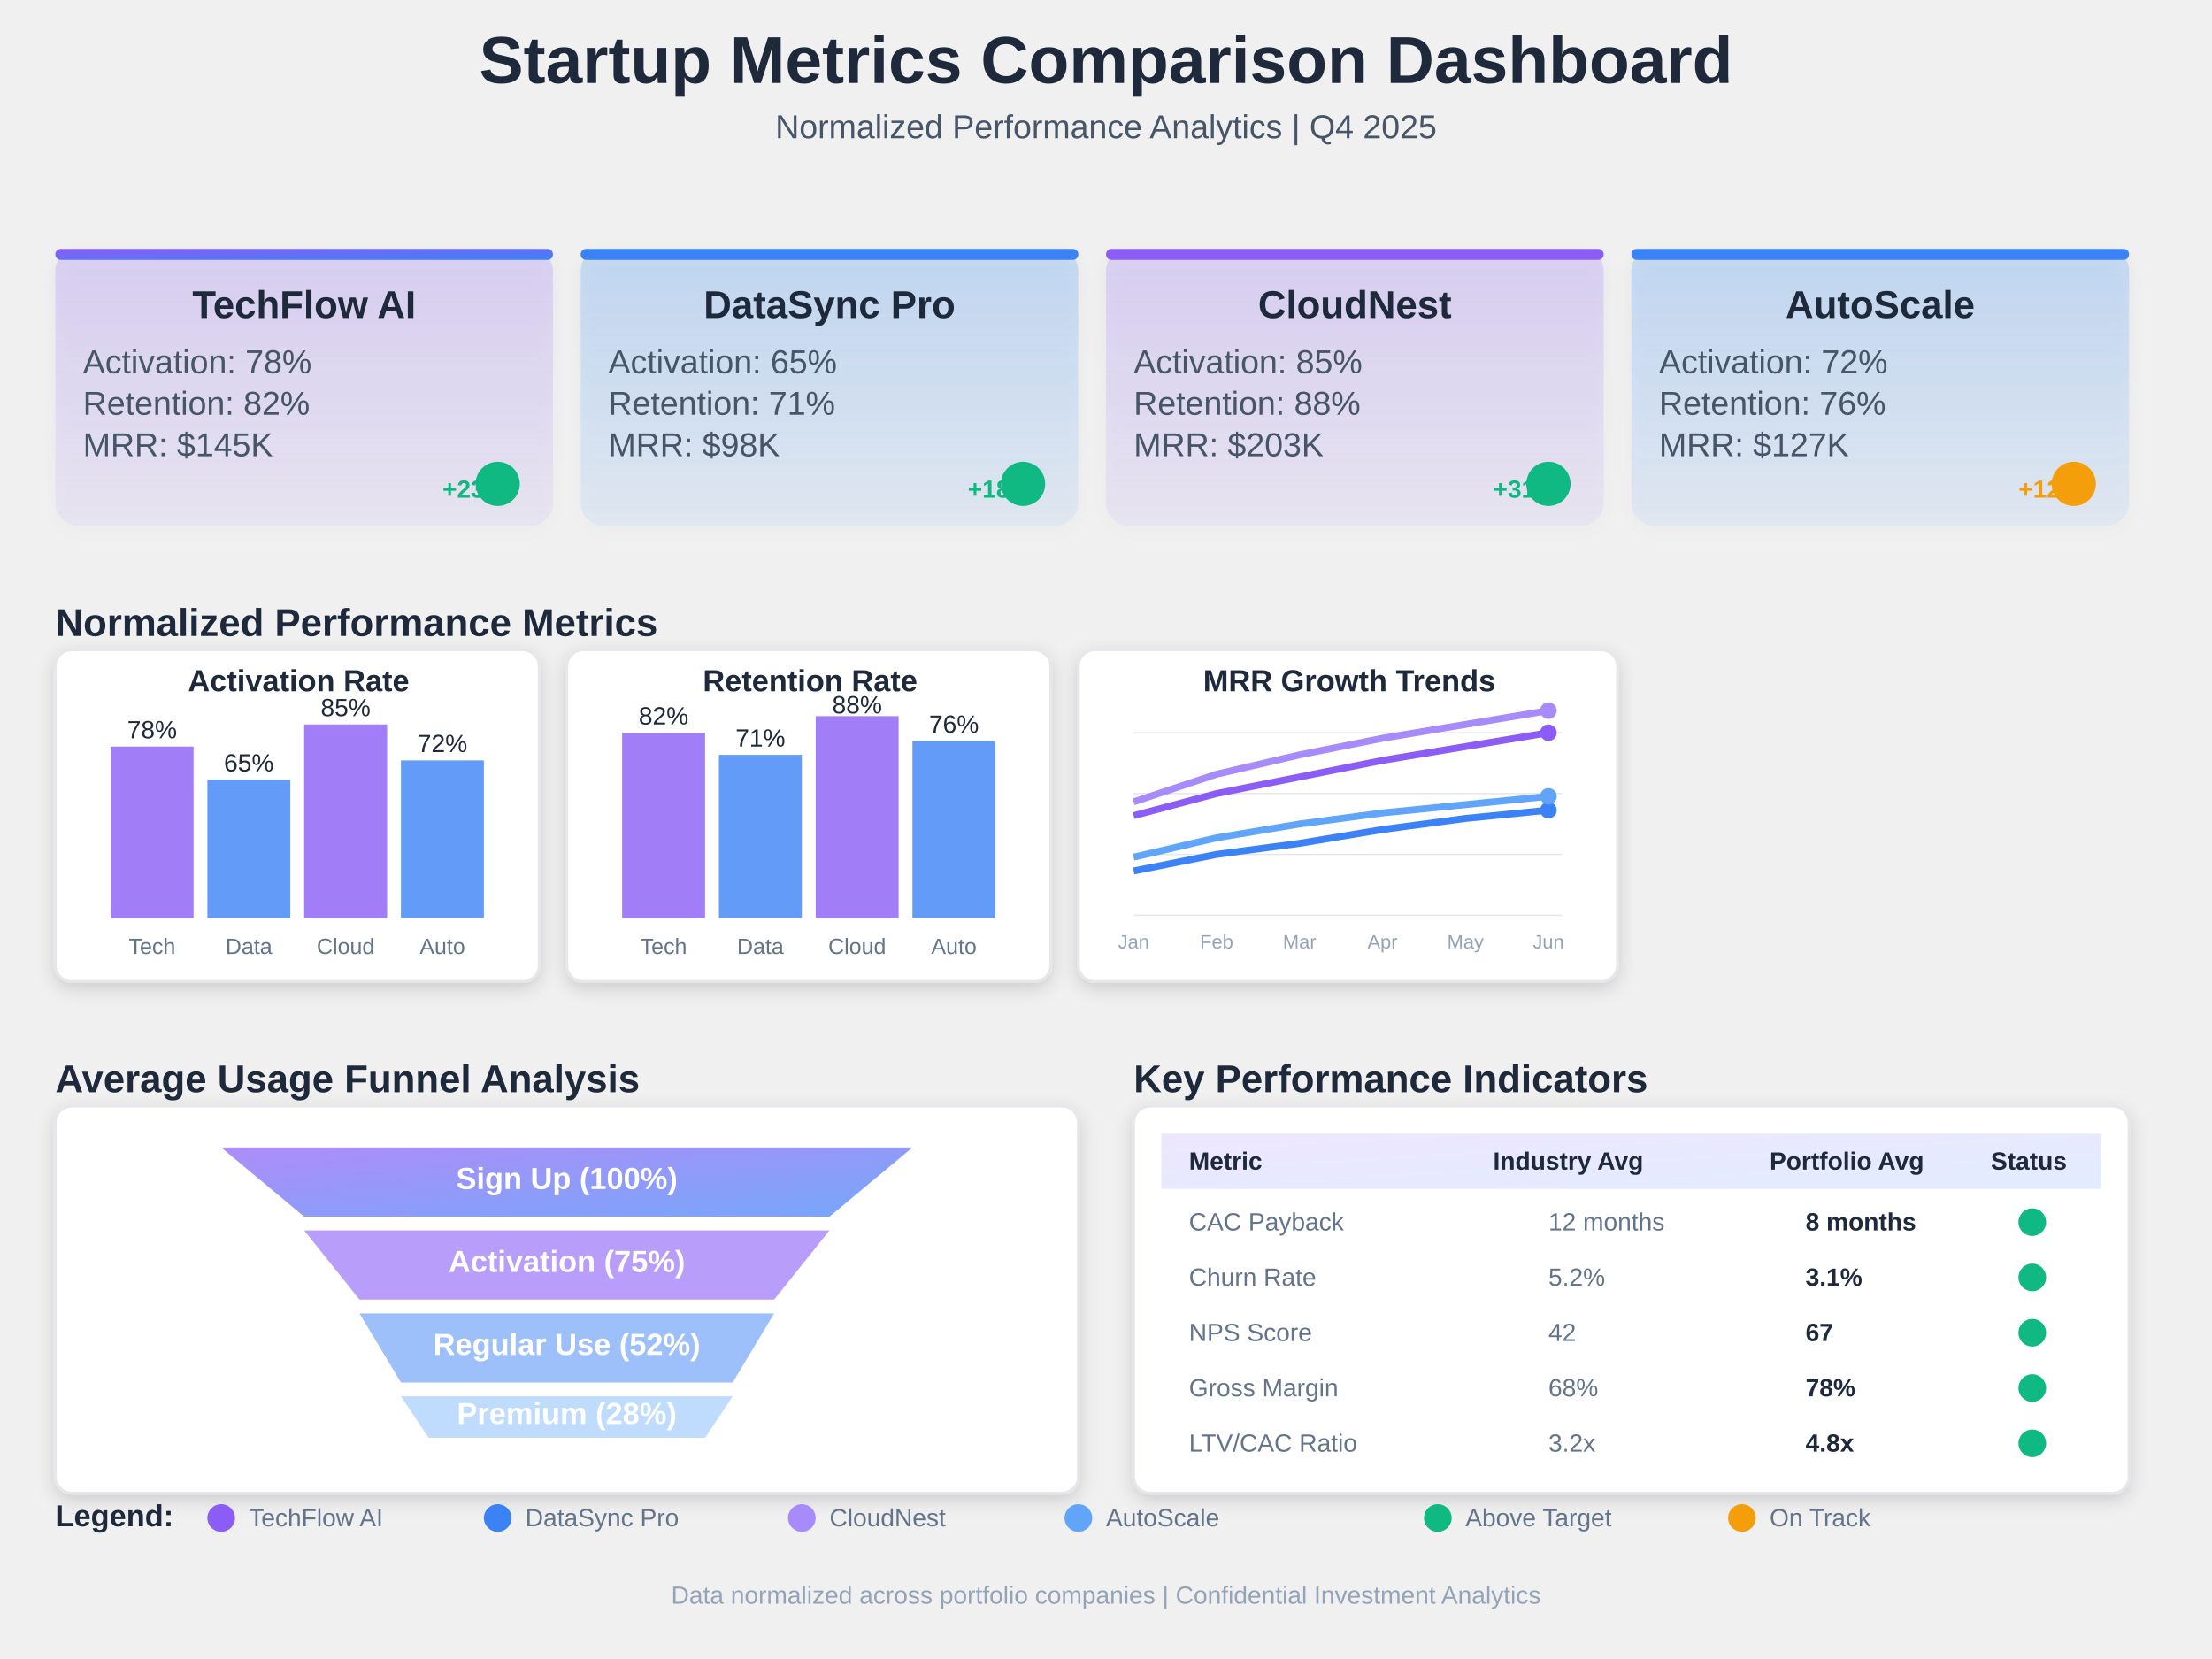
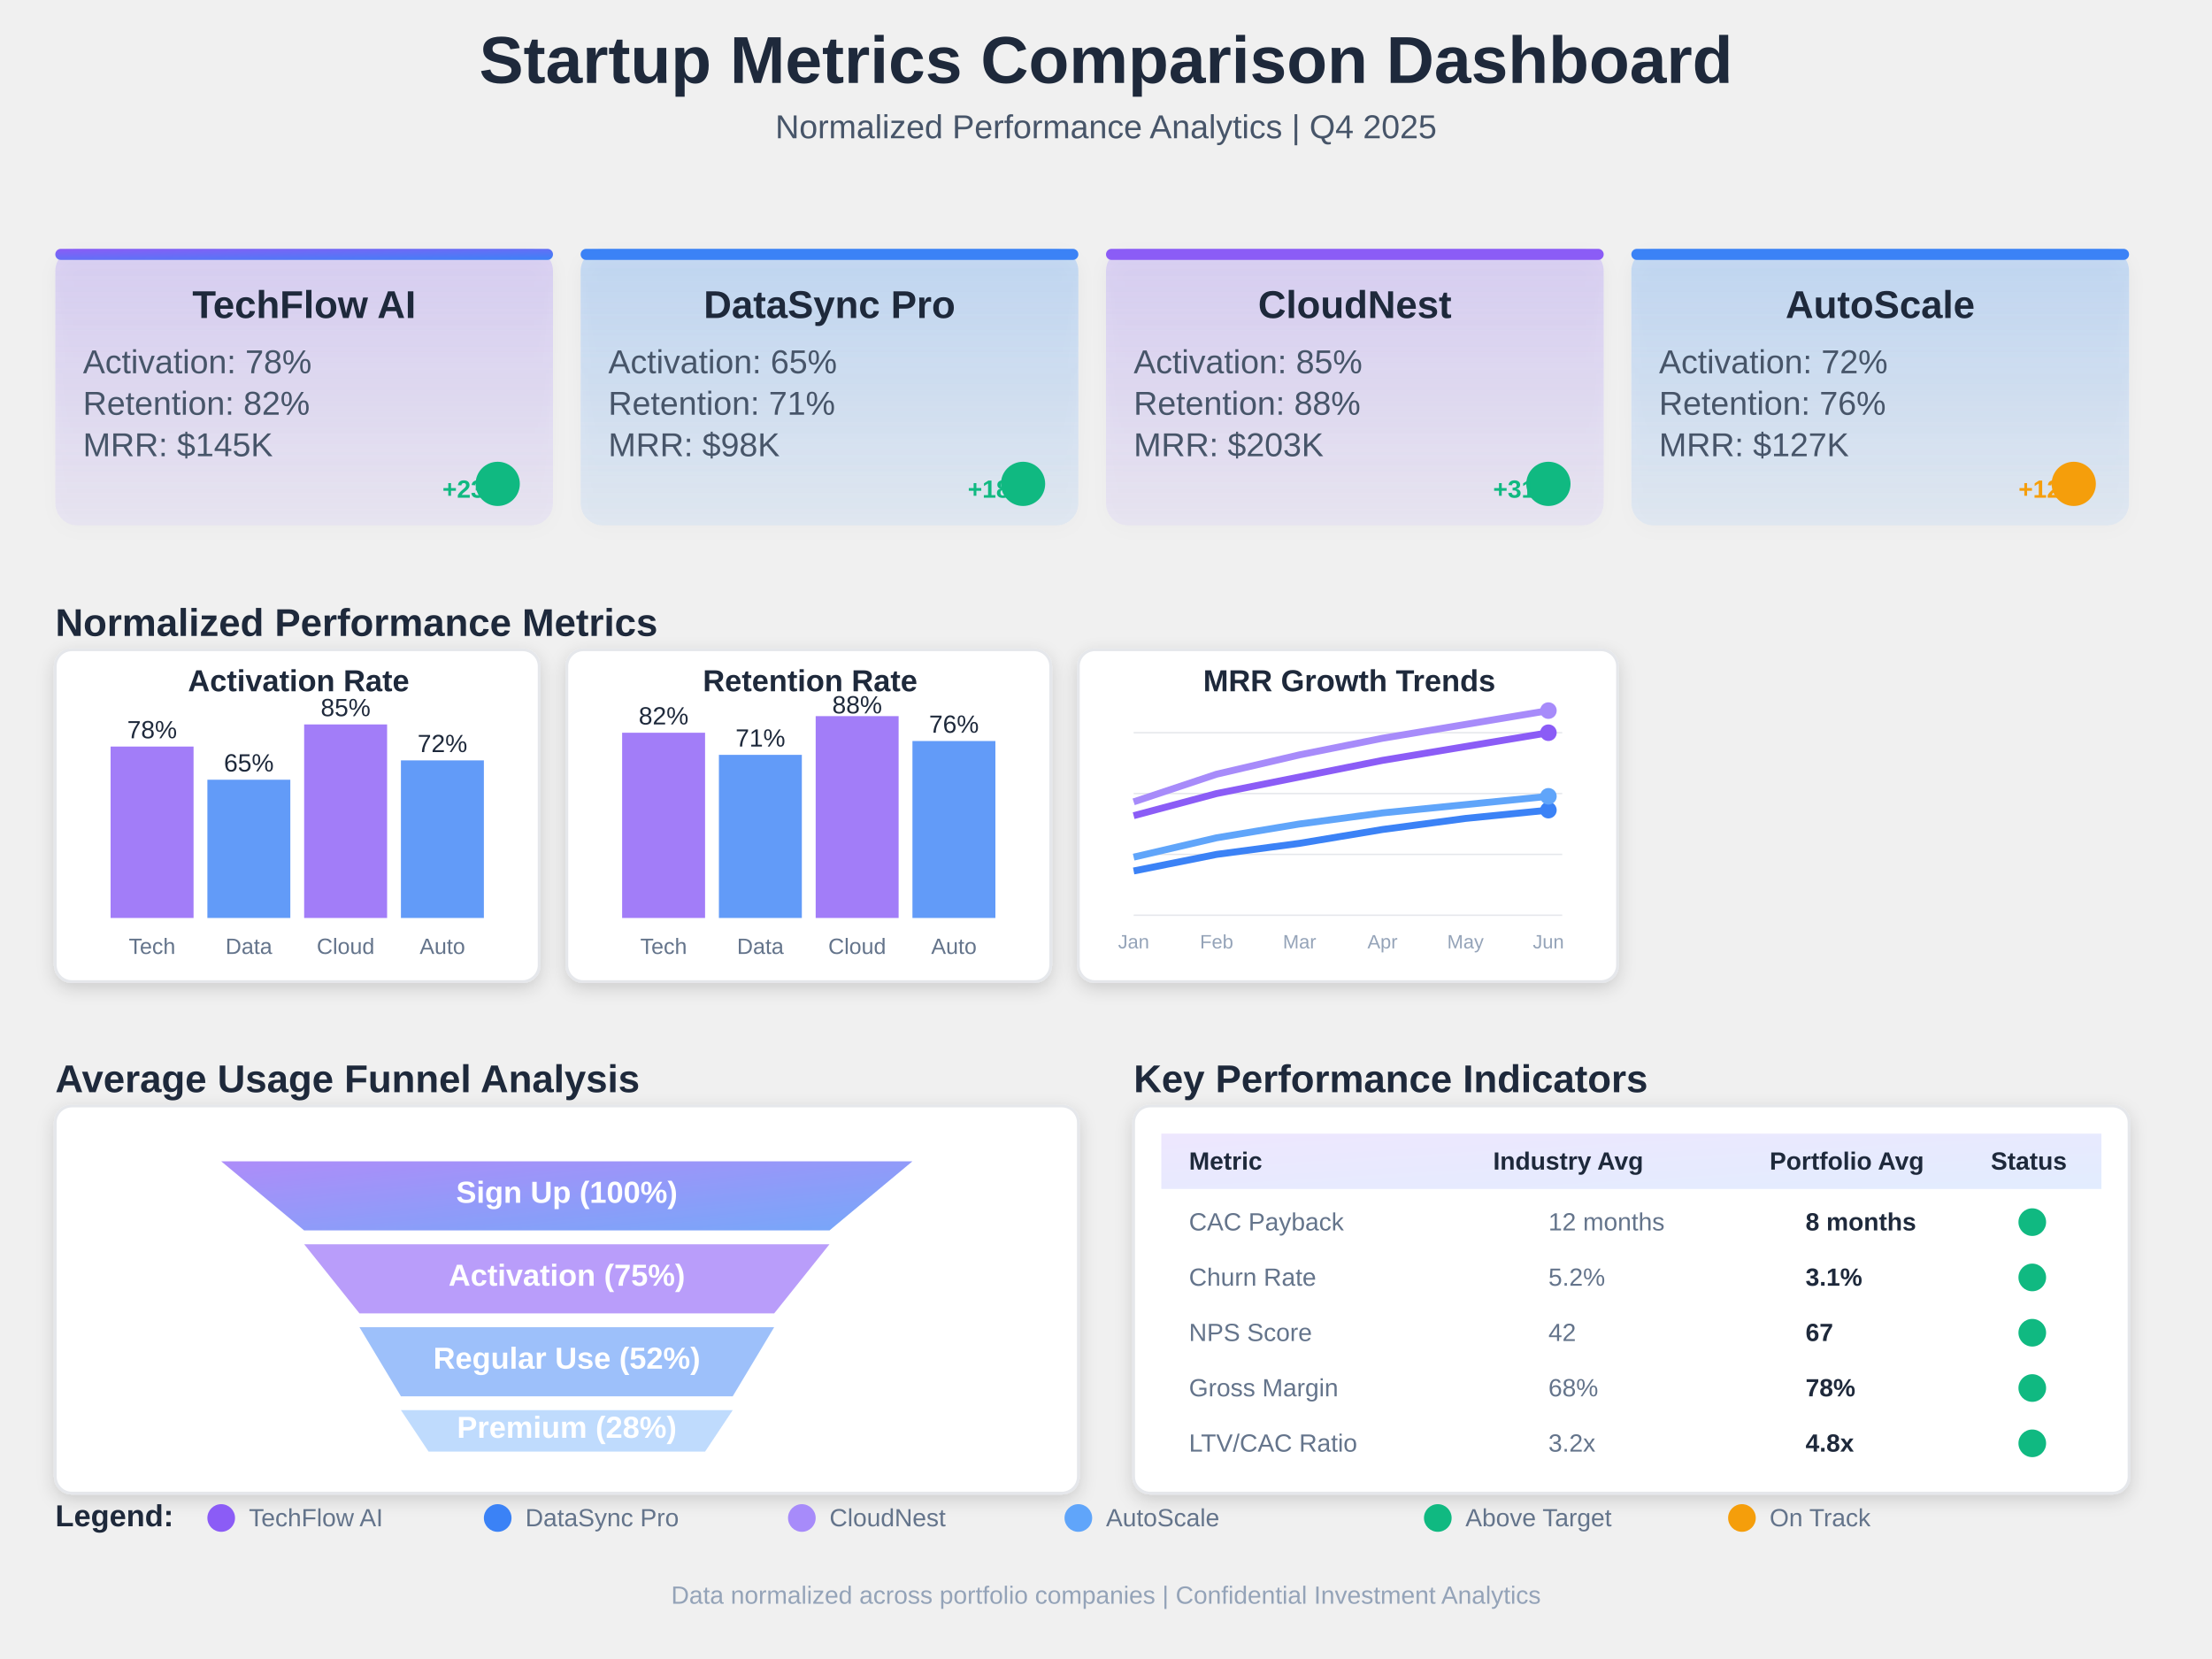
<svg xmlns="http://www.w3.org/2000/svg" viewBox="0 0 800 600" width="800" height="600">
  <defs>
    <linearGradient id="purpleBlue" x1="0%" y1="0%" x2="100%" y2="100%">
      <stop offset="0%" style="stop-color:#8B5CF6;stop-opacity:1" />
      <stop offset="100%" style="stop-color:#3B82F6;stop-opacity:1" />
    </linearGradient>
    <linearGradient id="lightPurple" x1="0%" y1="0%" x2="0%" y2="100%">
      <stop offset="0%" style="stop-color:#A78BFA;stop-opacity:0.3" />
      <stop offset="100%" style="stop-color:#A78BFA;stop-opacity:0.1" />
    </linearGradient>
    <linearGradient id="lightBlue" x1="0%" y1="0%" x2="0%" y2="100%">
      <stop offset="0%" style="stop-color:#60A5FA;stop-opacity:0.3" />
      <stop offset="100%" style="stop-color:#60A5FA;stop-opacity:0.1" />
    </linearGradient>
    <filter id="shadow">
      <feDropShadow dx="0" dy="2" stdDeviation="3" flood-opacity="0.15" />
    </filter>
  </defs>
  <rect width="800" height="600" fill="none" />
  <text x="400" y="30" font-family="Arial, sans-serif" font-size="24" font-weight="bold" fill="#1E293B" text-anchor="middle">
    Startup Metrics Comparison Dashboard
  </text>
  <text x="400" y="50" font-family="Arial, sans-serif" font-size="12" fill="#475569" text-anchor="middle">
    Normalized Performance Analytics | Q4 2025
  </text>
  <g transform="translate(20, 90)">
    <rect width="180" height="100" rx="8" fill="url(#lightPurple)" filter="url(#shadow)" />
    <rect width="180" height="4" rx="2" fill="url(#purpleBlue)" />
    <text x="90" y="25" font-family="Arial, sans-serif" font-size="14" font-weight="bold" fill="#1E293B" text-anchor="middle">TechFlow AI</text>
    <text x="10" y="45" font-family="Arial, sans-serif" font-size="12" fill="#475569">Activation: 78%</text>
    <text x="10" y="60" font-family="Arial, sans-serif" font-size="12" fill="#475569">Retention: 82%</text>
    <text x="10" y="75" font-family="Arial, sans-serif" font-size="12" fill="#475569">MRR: $145K</text>
    <circle cx="160" cy="85" r="8" fill="#10B981" />
    <text x="140" y="90" font-family="Arial, sans-serif" font-size="9" fill="#10B981" font-weight="bold">+23%</text>
  </g>
  <g transform="translate(210, 90)">
    <rect width="180" height="100" rx="8" fill="url(#lightBlue)" filter="url(#shadow)" />
    <rect width="180" height="4" rx="2" fill="#3B82F6" />
    <text x="90" y="25" font-family="Arial, sans-serif" font-size="14" font-weight="bold" fill="#1E293B" text-anchor="middle">DataSync Pro</text>
    <text x="10" y="45" font-family="Arial, sans-serif" font-size="12" fill="#475569">Activation: 65%</text>
    <text x="10" y="60" font-family="Arial, sans-serif" font-size="12" fill="#475569">Retention: 71%</text>
    <text x="10" y="75" font-family="Arial, sans-serif" font-size="12" fill="#475569">MRR: $98K</text>
    <circle cx="160" cy="85" r="8" fill="#10B981" />
    <text x="140" y="90" font-family="Arial, sans-serif" font-size="9" fill="#10B981" font-weight="bold">+18%</text>
  </g>
  <g transform="translate(400, 90)">
    <rect width="180" height="100" rx="8" fill="url(#lightPurple)" filter="url(#shadow)" />
    <rect width="180" height="4" rx="2" fill="#8B5CF6" />
    <text x="90" y="25" font-family="Arial, sans-serif" font-size="14" font-weight="bold" fill="#1E293B" text-anchor="middle">CloudNest</text>
    <text x="10" y="45" font-family="Arial, sans-serif" font-size="12" fill="#475569">Activation: 85%</text>
    <text x="10" y="60" font-family="Arial, sans-serif" font-size="12" fill="#475569">Retention: 88%</text>
    <text x="10" y="75" font-family="Arial, sans-serif" font-size="12" fill="#475569">MRR: $203K</text>
    <circle cx="160" cy="85" r="8" fill="#10B981" />
    <text x="140" y="90" font-family="Arial, sans-serif" font-size="9" fill="#10B981" font-weight="bold">+31%</text>
  </g>
  <g transform="translate(590, 90)">
    <rect width="180" height="100" rx="8" fill="url(#lightBlue)" filter="url(#shadow)" />
    <rect width="180" height="4" rx="2" fill="#3B82F6" />
    <text x="90" y="25" font-family="Arial, sans-serif" font-size="14" font-weight="bold" fill="#1E293B" text-anchor="middle">AutoScale</text>
    <text x="10" y="45" font-family="Arial, sans-serif" font-size="12" fill="#475569">Activation: 72%</text>
    <text x="10" y="60" font-family="Arial, sans-serif" font-size="12" fill="#475569">Retention: 76%</text>
    <text x="10" y="75" font-family="Arial, sans-serif" font-size="12" fill="#475569">MRR: $127K</text>
    <circle cx="160" cy="85" r="8" fill="#F59E0B" />
    <text x="140" y="90" font-family="Arial, sans-serif" font-size="9" fill="#F59E0B" font-weight="bold">+12%</text>
  </g>
  <g transform="translate(20, 210)">
    <text x="0" y="20" font-family="Arial, sans-serif" font-size="14" font-weight="bold" fill="#1E293B">Normalized Performance Metrics</text>
    <g transform="translate(0, 25)">
      <rect width="175" height="120" rx="6" fill="#FFFFFF" stroke="#E5E7EB" stroke-width="1" filter="url(#shadow)" />
      <text x="88" y="15" font-family="Arial, sans-serif" font-size="11" font-weight="bold" fill="#1E293B" text-anchor="middle">Activation Rate</text>
      <rect x="20" y="35" width="30" height="62" fill="#8B5CF6" opacity="0.8" />
      <rect x="55" y="47" width="30" height="50" fill="#3B82F6" opacity="0.8" />
      <rect x="90" y="27" width="30" height="70" fill="#8B5CF6" opacity="0.8" />
      <rect x="125" y="40" width="30" height="57" fill="#3B82F6" opacity="0.8" />
      <text x="35" y="32" font-family="Arial, sans-serif" font-size="9" fill="#1E293B" text-anchor="middle">78%</text>
      <text x="70" y="44" font-family="Arial, sans-serif" font-size="9" fill="#1E293B" text-anchor="middle">65%</text>
      <text x="105" y="24" font-family="Arial, sans-serif" font-size="9" fill="#1E293B" text-anchor="middle">85%</text>
      <text x="140" y="37" font-family="Arial, sans-serif" font-size="9" fill="#1E293B" text-anchor="middle">72%</text>
      <text x="35" y="110" font-family="Arial, sans-serif" font-size="8" fill="#64748B" text-anchor="middle">Tech</text>
      <text x="70" y="110" font-family="Arial, sans-serif" font-size="8" fill="#64748B" text-anchor="middle">Data</text>
      <text x="105" y="110" font-family="Arial, sans-serif" font-size="8" fill="#64748B" text-anchor="middle">Cloud</text>
      <text x="140" y="110" font-family="Arial, sans-serif" font-size="8" fill="#64748B" text-anchor="middle">Auto</text>
    </g>
    <g transform="translate(185, 25)">
      <rect width="175" height="120" rx="6" fill="#FFFFFF" stroke="#E5E7EB" stroke-width="1" filter="url(#shadow)" />
      <text x="88" y="15" font-family="Arial, sans-serif" font-size="11" font-weight="bold" fill="#1E293B" text-anchor="middle">Retention Rate</text>
      <rect x="20" y="30" width="30" height="67" fill="#8B5CF6" opacity="0.8" />
      <rect x="55" y="38" width="30" height="59" fill="#3B82F6" opacity="0.8" />
      <rect x="90" y="24" width="30" height="73" fill="#8B5CF6" opacity="0.8" />
      <rect x="125" y="33" width="30" height="64" fill="#3B82F6" opacity="0.8" />
      <text x="35" y="27" font-family="Arial, sans-serif" font-size="9" fill="#1E293B" text-anchor="middle">82%</text>
      <text x="70" y="35" font-family="Arial, sans-serif" font-size="9" fill="#1E293B" text-anchor="middle">71%</text>
      <text x="105" y="23" font-family="Arial, sans-serif" font-size="9" fill="#1E293B" text-anchor="middle">88%</text>
      <text x="140" y="30" font-family="Arial, sans-serif" font-size="9" fill="#1E293B" text-anchor="middle">76%</text>
      <text x="35" y="110" font-family="Arial, sans-serif" font-size="8" fill="#64748B" text-anchor="middle">Tech</text>
      <text x="70" y="110" font-family="Arial, sans-serif" font-size="8" fill="#64748B" text-anchor="middle">Data</text>
      <text x="105" y="110" font-family="Arial, sans-serif" font-size="8" fill="#64748B" text-anchor="middle">Cloud</text>
      <text x="140" y="110" font-family="Arial, sans-serif" font-size="8" fill="#64748B" text-anchor="middle">Auto</text>
    </g>
    <g transform="translate(370, 25)">
      <rect width="195" height="120" rx="6" fill="#FFFFFF" stroke="#E5E7EB" stroke-width="1" filter="url(#shadow)" />
      <text x="98" y="15" font-family="Arial, sans-serif" font-size="11" font-weight="bold" fill="#1E293B" text-anchor="middle">MRR Growth Trends</text>
      <line x1="20" y1="30" x2="175" y2="30" stroke="#E5E7EB" stroke-width="0.5" />
      <line x1="20" y1="52" x2="175" y2="52" stroke="#E5E7EB" stroke-width="0.5" />
      <line x1="20" y1="74" x2="175" y2="74" stroke="#E5E7EB" stroke-width="0.5" />
      <line x1="20" y1="96" x2="175" y2="96" stroke="#E5E7EB" stroke-width="0.5" />
      <polyline points="20,60 50,52 80,46 110,40 140,35 170,30" fill="none" stroke="#8B5CF6" stroke-width="2.5" />
      <circle cx="170" cy="30" r="3" fill="#8B5CF6" />
      <polyline points="20,80 50,74 80,70 110,65 140,61 170,58" fill="none" stroke="#3B82F6" stroke-width="2.5" />
      <circle cx="170" cy="58" r="3" fill="#3B82F6" />
      <polyline points="20,55 50,45 80,38 110,32 140,27 170,22" fill="none" stroke="#A78BFA" stroke-width="2.5" />
      <circle cx="170" cy="22" r="3" fill="#A78BFA" />
      <polyline points="20,75 50,68 80,63 110,59 140,56 170,53" fill="none" stroke="#60A5FA" stroke-width="2.5" />
      <circle cx="170" cy="53" r="3" fill="#60A5FA" />
      <text x="20" y="108" font-family="Arial, sans-serif" font-size="7" fill="#94A3B8" text-anchor="middle">Jan</text>
      <text x="50" y="108" font-family="Arial, sans-serif" font-size="7" fill="#94A3B8" text-anchor="middle">Feb</text>
      <text x="80" y="108" font-family="Arial, sans-serif" font-size="7" fill="#94A3B8" text-anchor="middle">Mar</text>
      <text x="110" y="108" font-family="Arial, sans-serif" font-size="7" fill="#94A3B8" text-anchor="middle">Apr</text>
      <text x="140" y="108" font-family="Arial, sans-serif" font-size="7" fill="#94A3B8" text-anchor="middle">May</text>
      <text x="170" y="108" font-family="Arial, sans-serif" font-size="7" fill="#94A3B8" text-anchor="middle">Jun</text>
    </g>
  </g>
  <g transform="translate(20, 375)">
    <text x="0" y="20" font-family="Arial, sans-serif" font-size="14" font-weight="bold" fill="#1E293B">Average Usage Funnel Analysis</text>
    <g transform="translate(0, 25)">
      <rect width="370" height="140" rx="6" fill="#FFFFFF" stroke="#E5E7EB" stroke-width="1" filter="url(#shadow)" />
-       <polygon points="60,15 310,15 280,40 90,40" fill="url(#purpleBlue)" opacity="0.7" />
-       <polygon points="90,45 280,45 260,70 110,70" fill="#8B5CF6" opacity="0.6" />
-       <polygon points="110,75 260,75 245,100 125,100" fill="#3B82F6" opacity="0.5" />
-       <polygon points="125,105 245,105 235,120 135,120" fill="#60A5FA" opacity="0.4" />
-       <text x="185" y="30" font-family="Arial, sans-serif" font-size="11" fill="#FFFFFF" text-anchor="middle" font-weight="bold">Sign Up (100%)</text>
-       <text x="185" y="60" font-family="Arial, sans-serif" font-size="11" fill="#FFFFFF" text-anchor="middle" font-weight="bold">Activation (75%)</text>
-       <text x="185" y="90" font-family="Arial, sans-serif" font-size="11" fill="#FFFFFF" text-anchor="middle" font-weight="bold">Regular Use (52%)</text>
-       <text x="185" y="115" font-family="Arial, sans-serif" font-size="11" fill="#FFFFFF" text-anchor="middle" font-weight="bold">Premium (28%)</text>
+       <polygon points="60,20 310,20 280,45 90,45" fill="url(#purpleBlue)" opacity="0.7" />
+       <polygon points="90,50 280,50 260,75 110,75" fill="#8B5CF6" opacity="0.6" />
+       <polygon points="110,80 260,80 245,105 125,105" fill="#3B82F6" opacity="0.5" />
+       <polygon points="125,110 245,110 235,125 135,125" fill="#60A5FA" opacity="0.4" />
+       <text x="185" y="35" font-family="Arial, sans-serif" font-size="11" fill="#FFFFFF" text-anchor="middle" font-weight="bold">Sign Up (100%)</text>
+       <text x="185" y="65" font-family="Arial, sans-serif" font-size="11" fill="#FFFFFF" text-anchor="middle" font-weight="bold">Activation (75%)</text>
+       <text x="185" y="95" font-family="Arial, sans-serif" font-size="11" fill="#FFFFFF" text-anchor="middle" font-weight="bold">Regular Use (52%)</text>
+       <text x="185" y="120" font-family="Arial, sans-serif" font-size="11" fill="#FFFFFF" text-anchor="middle" font-weight="bold">Premium (28%)</text>
    </g>
  </g>
  <g transform="translate(410, 375)">
    <text x="0" y="20" font-family="Arial, sans-serif" font-size="14" font-weight="bold" fill="#1E293B">Key Performance Indicators</text>
    <g transform="translate(0, 25)">
      <rect width="360" height="140" rx="6" fill="#FFFFFF" stroke="#E5E7EB" stroke-width="1" filter="url(#shadow)" />
      <rect x="10" y="10" width="340" height="20" fill="url(#purpleBlue)" opacity="0.15" />
      <text x="20" y="23" font-family="Arial, sans-serif" font-size="9" font-weight="bold" fill="#1E293B">Metric</text>
      <text x="130" y="23" font-family="Arial, sans-serif" font-size="9" font-weight="bold" fill="#1E293B">Industry Avg</text>
      <text x="230" y="23" font-family="Arial, sans-serif" font-size="9" font-weight="bold" fill="#1E293B">Portfolio Avg</text>
      <text x="310" y="23" font-family="Arial, sans-serif" font-size="9" font-weight="bold" fill="#1E293B">Status</text>
      <text x="20" y="45" font-family="Arial, sans-serif" font-size="9" fill="#64748B">CAC Payback</text>
      <text x="150" y="45" font-family="Arial, sans-serif" font-size="9" fill="#64748B">12 months</text>
      <text x="243" y="45" font-family="Arial, sans-serif" font-size="9" fill="#1E293B" font-weight="bold">8 months</text>
      <circle cx="325" cy="42" r="5" fill="#10B981" />
      <text x="20" y="65" font-family="Arial, sans-serif" font-size="9" fill="#64748B">Churn Rate</text>
      <text x="150" y="65" font-family="Arial, sans-serif" font-size="9" fill="#64748B">5.2%</text>
      <text x="243" y="65" font-family="Arial, sans-serif" font-size="9" fill="#1E293B" font-weight="bold">3.1%</text>
      <circle cx="325" cy="62" r="5" fill="#10B981" />
      <text x="20" y="85" font-family="Arial, sans-serif" font-size="9" fill="#64748B">NPS Score</text>
      <text x="150" y="85" font-family="Arial, sans-serif" font-size="9" fill="#64748B">42</text>
      <text x="243" y="85" font-family="Arial, sans-serif" font-size="9" fill="#1E293B" font-weight="bold">67</text>
      <circle cx="325" cy="82" r="5" fill="#10B981" />
      <text x="20" y="105" font-family="Arial, sans-serif" font-size="9" fill="#64748B">Gross Margin</text>
      <text x="150" y="105" font-family="Arial, sans-serif" font-size="9" fill="#64748B">68%</text>
      <text x="243" y="105" font-family="Arial, sans-serif" font-size="9" fill="#1E293B" font-weight="bold">78%</text>
      <circle cx="325" cy="102" r="5" fill="#10B981" />
      <text x="20" y="125" font-family="Arial, sans-serif" font-size="9" fill="#64748B">LTV/CAC Ratio</text>
      <text x="150" y="125" font-family="Arial, sans-serif" font-size="9" fill="#64748B">3.2x</text>
      <text x="243" y="125" font-family="Arial, sans-serif" font-size="9" fill="#1E293B" font-weight="bold">4.8x</text>
      <circle cx="325" cy="122" r="5" fill="#10B981" />
    </g>
  </g>
  <g transform="translate(20, 552)">
    <text x="0" y="0" font-family="Arial, sans-serif" font-size="11" font-weight="bold" fill="#1E293B">Legend:</text>
    <circle cx="60" cy="-3" r="5" fill="#8B5CF6" />
    <text x="70" y="0" font-family="Arial, sans-serif" font-size="9" fill="#64748B">TechFlow AI</text>
    <circle cx="160" cy="-3" r="5" fill="#3B82F6" />
    <text x="170" y="0" font-family="Arial, sans-serif" font-size="9" fill="#64748B">DataSync Pro</text>
    <circle cx="270" cy="-3" r="5" fill="#A78BFA" />
    <text x="280" y="0" font-family="Arial, sans-serif" font-size="9" fill="#64748B">CloudNest</text>
    <circle cx="370" cy="-3" r="5" fill="#60A5FA" />
    <text x="380" y="0" font-family="Arial, sans-serif" font-size="9" fill="#64748B">AutoScale</text>
    <circle cx="500" cy="-3" r="5" fill="#10B981" />
    <text x="510" y="0" font-family="Arial, sans-serif" font-size="9" fill="#64748B">Above Target</text>
    <circle cx="610" cy="-3" r="5" fill="#F59E0B" />
    <text x="620" y="0" font-family="Arial, sans-serif" font-size="9" fill="#64748B">On Track</text>
  </g>
  <text x="400" y="580" font-family="Arial, sans-serif" font-size="9" fill="#94A3B8" text-anchor="middle">
    Data normalized across portfolio companies | Confidential Investment Analytics
  </text>
</svg>
